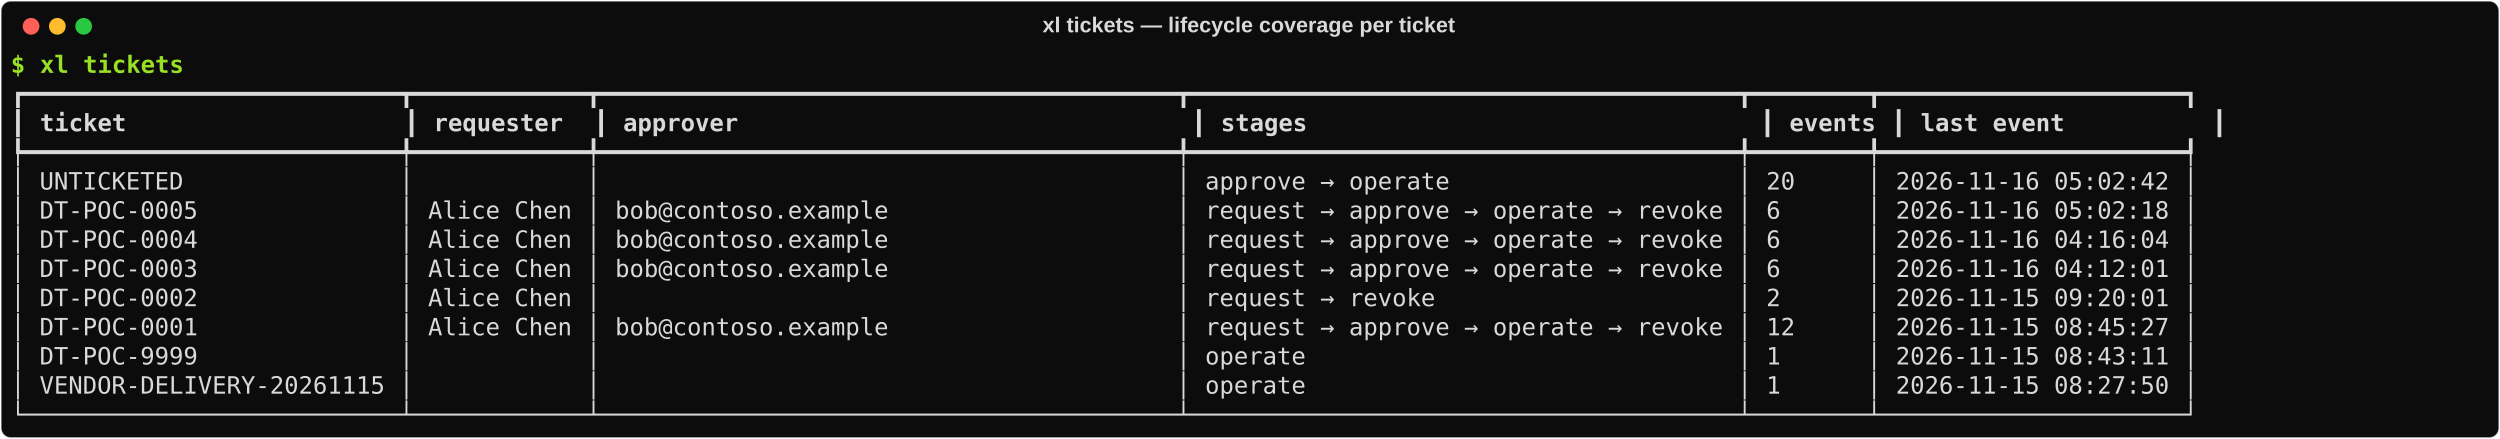
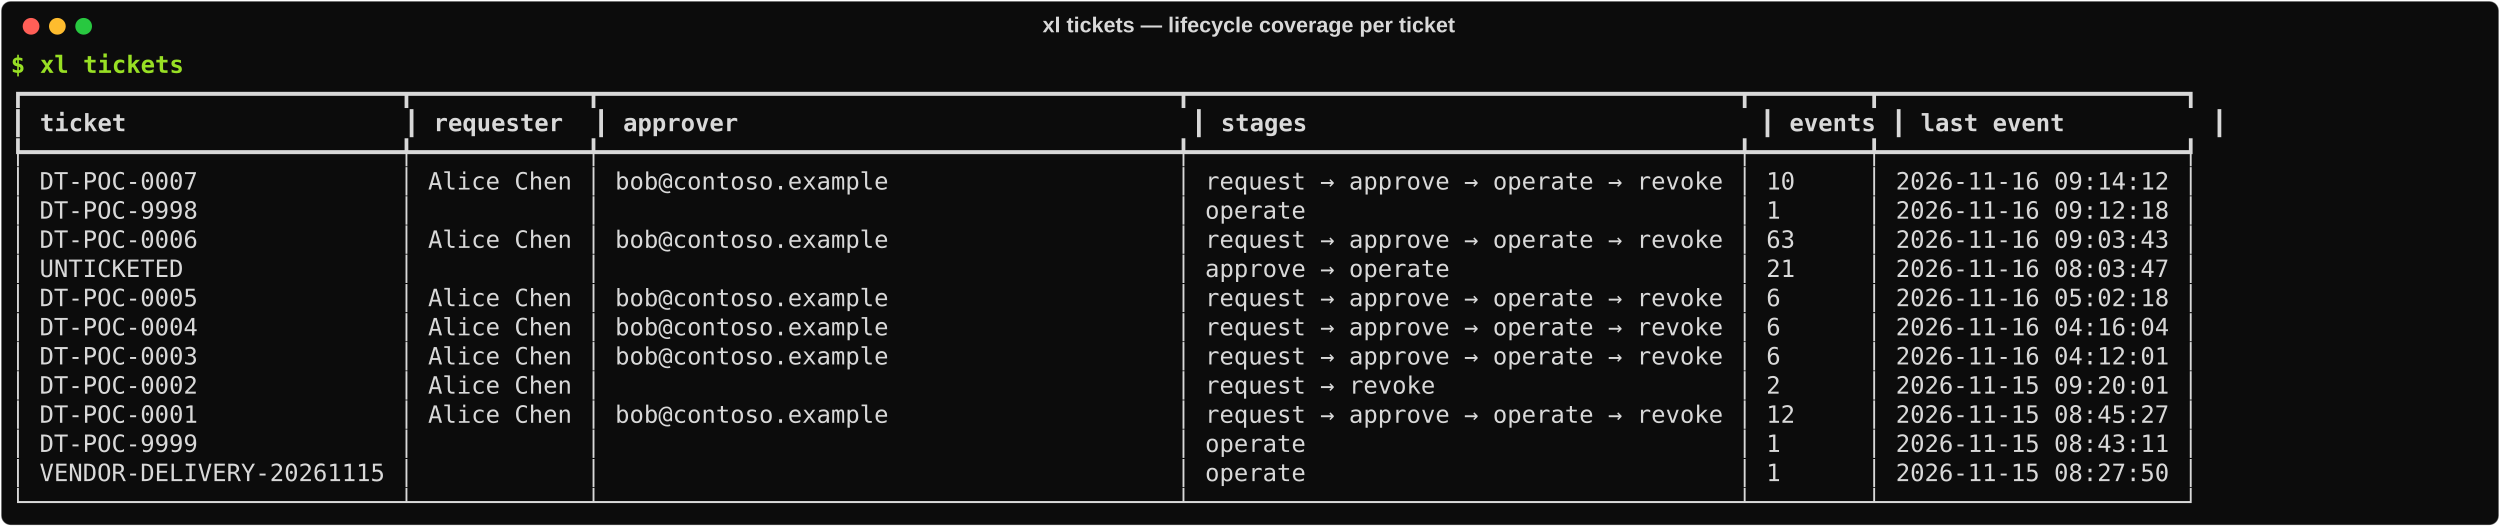
- <svg xmlns="http://www.w3.org/2000/svg" class="rich-terminal" viewBox="0 0 2092 367.2">
+ <svg xmlns="http://www.w3.org/2000/svg" class="rich-terminal" viewBox="0 0 2092 440.4">
  <style>

    @font-face {
        font-family: "Fira Code";
        src: local("FiraCode-Regular"),
                url("https://cdnjs.cloudflare.com/ajax/libs/firacode/6.2.0/woff2/FiraCode-Regular.woff2") format("woff2"),
                url("https://cdnjs.cloudflare.com/ajax/libs/firacode/6.2.0/woff/FiraCode-Regular.woff") format("woff");
        font-style: normal;
        font-weight: 400;
    }
    @font-face {
        font-family: "Fira Code";
        src: local("FiraCode-Bold"),
                url("https://cdnjs.cloudflare.com/ajax/libs/firacode/6.2.0/woff2/FiraCode-Bold.woff2") format("woff2"),
                url("https://cdnjs.cloudflare.com/ajax/libs/firacode/6.2.0/woff/FiraCode-Bold.woff") format("woff");
        font-style: bold;
        font-weight: 700;
    }

-     .terminal-3896298064-matrix {
+     .terminal-1958182308-matrix {
        font-family: Fira Code, monospace;
        font-size: 20px;
        line-height: 24.4px;
        font-variant-east-asian: full-width;
    }

-     .terminal-3896298064-title {
+     .terminal-1958182308-title {
        font-size: 18px;
        font-weight: bold;
        font-family: arial;
    }

-     .terminal-3896298064-r1 { fill: #98e024;font-weight: bold }
- .terminal-3896298064-r2 { fill: #d9d9d9 }
- .terminal-3896298064-r3 { fill: #d9d9d9;font-weight: bold }
+     .terminal-1958182308-r1 { fill: #98e024;font-weight: bold }
+ .terminal-1958182308-r2 { fill: #d9d9d9 }
+ .terminal-1958182308-r3 { fill: #d9d9d9;font-weight: bold }
    </style>
  <defs>
-     <clipPath id="terminal-3896298064-clip-terminal">
-       <rect x="0" y="0" width="2073.0" height="316.2" />
+     <clipPath id="terminal-1958182308-clip-terminal">
+       <rect x="0" y="0" width="2073.0" height="389.4" />
    </clipPath>
-     <clipPath id="terminal-3896298064-line-0">
+     <clipPath id="terminal-1958182308-line-0">
      <rect x="0" y="1.5" width="2074" height="24.65" />
    </clipPath>
-     <clipPath id="terminal-3896298064-line-1">
+     <clipPath id="terminal-1958182308-line-1">
      <rect x="0" y="25.9" width="2074" height="24.65" />
    </clipPath>
-     <clipPath id="terminal-3896298064-line-2">
+     <clipPath id="terminal-1958182308-line-2">
      <rect x="0" y="50.3" width="2074" height="24.65" />
    </clipPath>
-     <clipPath id="terminal-3896298064-line-3">
+     <clipPath id="terminal-1958182308-line-3">
      <rect x="0" y="74.7" width="2074" height="24.65" />
    </clipPath>
-     <clipPath id="terminal-3896298064-line-4">
+     <clipPath id="terminal-1958182308-line-4">
      <rect x="0" y="99.1" width="2074" height="24.65" />
    </clipPath>
-     <clipPath id="terminal-3896298064-line-5">
+     <clipPath id="terminal-1958182308-line-5">
      <rect x="0" y="123.5" width="2074" height="24.65" />
    </clipPath>
-     <clipPath id="terminal-3896298064-line-6">
+     <clipPath id="terminal-1958182308-line-6">
      <rect x="0" y="147.9" width="2074" height="24.65" />
    </clipPath>
-     <clipPath id="terminal-3896298064-line-7">
+     <clipPath id="terminal-1958182308-line-7">
      <rect x="0" y="172.3" width="2074" height="24.65" />
    </clipPath>
-     <clipPath id="terminal-3896298064-line-8">
+     <clipPath id="terminal-1958182308-line-8">
      <rect x="0" y="196.7" width="2074" height="24.65" />
    </clipPath>
-     <clipPath id="terminal-3896298064-line-9">
+     <clipPath id="terminal-1958182308-line-9">
      <rect x="0" y="221.1" width="2074" height="24.65" />
    </clipPath>
-     <clipPath id="terminal-3896298064-line-10">
+     <clipPath id="terminal-1958182308-line-10">
      <rect x="0" y="245.5" width="2074" height="24.65" />
    </clipPath>
-     <clipPath id="terminal-3896298064-line-11">
+     <clipPath id="terminal-1958182308-line-11">
      <rect x="0" y="269.9" width="2074" height="24.65" />
    </clipPath>
+     <clipPath id="terminal-1958182308-line-12">
+       <rect x="0" y="294.3" width="2074" height="24.65" />
+     </clipPath>
+     <clipPath id="terminal-1958182308-line-13">
+       <rect x="0" y="318.7" width="2074" height="24.65" />
+     </clipPath>
+     <clipPath id="terminal-1958182308-line-14">
+       <rect x="0" y="343.1" width="2074" height="24.65" />
+     </clipPath>
  </defs>
-   <rect fill="#0c0c0c" stroke="rgba(255,255,255,0.35)" stroke-width="1" x="1" y="1" width="2090" height="365.2" rx="8" />
-   <text class="terminal-3896298064-title" fill="#d9d9d9" text-anchor="middle" x="1045" y="27">xl tickets — lifecycle coverage per ticket</text>
+   <rect fill="#0c0c0c" stroke="rgba(255,255,255,0.35)" stroke-width="1" x="1" y="1" width="2090" height="438.4" rx="8" />
+   <text class="terminal-1958182308-title" fill="#d9d9d9" text-anchor="middle" x="1045" y="27">xl tickets — lifecycle coverage per ticket</text>
  <g transform="translate(26,22)">
    <circle cx="0" cy="0" r="7" fill="#ff5f57" />
    <circle cx="22" cy="0" r="7" fill="#febc2e" />
    <circle cx="44" cy="0" r="7" fill="#28c840" />
  </g>
-   <g transform="translate(9, 41)" clip-path="url(#terminal-3896298064-clip-terminal)">
-     <g class="terminal-3896298064-matrix">
-       <text class="terminal-3896298064-r1" x="0" y="20" textLength="24.4" clip-path="url(#terminal-3896298064-line-0)">$ </text>
-       <text class="terminal-3896298064-r1" x="24.4" y="20" textLength="122" clip-path="url(#terminal-3896298064-line-0)">xl tickets</text>
-       <text class="terminal-3896298064-r2" x="2074" y="20" textLength="12.2" clip-path="url(#terminal-3896298064-line-0)">
+   <g transform="translate(9, 41)" clip-path="url(#terminal-1958182308-clip-terminal)">
+     <g class="terminal-1958182308-matrix">
+       <text class="terminal-1958182308-r1" x="0" y="20" textLength="24.4" clip-path="url(#terminal-1958182308-line-0)">$ </text>
+       <text class="terminal-1958182308-r1" x="24.4" y="20" textLength="122" clip-path="url(#terminal-1958182308-line-0)">xl tickets</text>
+       <text class="terminal-1958182308-r2" x="2074" y="20" textLength="12.2" clip-path="url(#terminal-1958182308-line-0)">
</text>
-       <text class="terminal-3896298064-r2" x="0" y="44.4" textLength="1854.4" clip-path="url(#terminal-3896298064-line-1)">┏━━━━━━━━━━━━━━━━━━━━━━━━━━┳━━━━━━━━━━━━┳━━━━━━━━━━━━━━━━━━━━━━━━━━━━━━━━━━━━━━━━┳━━━━━━━━━━━━━━━━━━━━━━━━━━━━━━━━━━━━━━┳━━━━━━━━┳━━━━━━━━━━━━━━━━━━━━━┓</text>
-       <text class="terminal-3896298064-r2" x="2074" y="44.4" textLength="12.2" clip-path="url(#terminal-3896298064-line-1)">
+       <text class="terminal-1958182308-r2" x="0" y="44.4" textLength="1854.4" clip-path="url(#terminal-1958182308-line-1)">┏━━━━━━━━━━━━━━━━━━━━━━━━━━┳━━━━━━━━━━━━┳━━━━━━━━━━━━━━━━━━━━━━━━━━━━━━━━━━━━━━━━┳━━━━━━━━━━━━━━━━━━━━━━━━━━━━━━━━━━━━━━┳━━━━━━━━┳━━━━━━━━━━━━━━━━━━━━━┓</text>
+       <text class="terminal-1958182308-r2" x="2074" y="44.4" textLength="12.2" clip-path="url(#terminal-1958182308-line-1)">
</text>
-       <text class="terminal-3896298064-r2" x="0" y="68.8" textLength="12.2" clip-path="url(#terminal-3896298064-line-2)">┃</text>
-       <text class="terminal-3896298064-r3" x="24.4" y="68.8" textLength="292.8" clip-path="url(#terminal-3896298064-line-2)">ticket                  </text>
-       <text class="terminal-3896298064-r2" x="329.4" y="68.8" textLength="12.2" clip-path="url(#terminal-3896298064-line-2)">┃</text>
-       <text class="terminal-3896298064-r3" x="353.8" y="68.8" textLength="122" clip-path="url(#terminal-3896298064-line-2)">requester </text>
-       <text class="terminal-3896298064-r2" x="488" y="68.8" textLength="12.2" clip-path="url(#terminal-3896298064-line-2)">┃</text>
-       <text class="terminal-3896298064-r3" x="512.4" y="68.8" textLength="463.6" clip-path="url(#terminal-3896298064-line-2)">approver                              </text>
-       <text class="terminal-3896298064-r2" x="988.2" y="68.8" textLength="12.2" clip-path="url(#terminal-3896298064-line-2)">┃</text>
-       <text class="terminal-3896298064-r3" x="1012.6" y="68.8" textLength="439.2" clip-path="url(#terminal-3896298064-line-2)">stages                              </text>
-       <text class="terminal-3896298064-r2" x="1464" y="68.8" textLength="12.2" clip-path="url(#terminal-3896298064-line-2)">┃</text>
-       <text class="terminal-3896298064-r3" x="1488.4" y="68.8" textLength="73.2" clip-path="url(#terminal-3896298064-line-2)">events</text>
-       <text class="terminal-3896298064-r2" x="1573.8" y="68.8" textLength="12.2" clip-path="url(#terminal-3896298064-line-2)">┃</text>
-       <text class="terminal-3896298064-r3" x="1598.2" y="68.8" textLength="231.8" clip-path="url(#terminal-3896298064-line-2)">last event         </text>
-       <text class="terminal-3896298064-r2" x="1842.2" y="68.8" textLength="12.2" clip-path="url(#terminal-3896298064-line-2)">┃</text>
-       <text class="terminal-3896298064-r2" x="2074" y="68.8" textLength="12.2" clip-path="url(#terminal-3896298064-line-2)">
+       <text class="terminal-1958182308-r2" x="0" y="68.8" textLength="12.2" clip-path="url(#terminal-1958182308-line-2)">┃</text>
+       <text class="terminal-1958182308-r3" x="24.4" y="68.8" textLength="292.8" clip-path="url(#terminal-1958182308-line-2)">ticket                  </text>
+       <text class="terminal-1958182308-r2" x="329.4" y="68.8" textLength="12.2" clip-path="url(#terminal-1958182308-line-2)">┃</text>
+       <text class="terminal-1958182308-r3" x="353.8" y="68.8" textLength="122" clip-path="url(#terminal-1958182308-line-2)">requester </text>
+       <text class="terminal-1958182308-r2" x="488" y="68.8" textLength="12.2" clip-path="url(#terminal-1958182308-line-2)">┃</text>
+       <text class="terminal-1958182308-r3" x="512.4" y="68.8" textLength="463.6" clip-path="url(#terminal-1958182308-line-2)">approver                              </text>
+       <text class="terminal-1958182308-r2" x="988.2" y="68.8" textLength="12.2" clip-path="url(#terminal-1958182308-line-2)">┃</text>
+       <text class="terminal-1958182308-r3" x="1012.6" y="68.8" textLength="439.2" clip-path="url(#terminal-1958182308-line-2)">stages                              </text>
+       <text class="terminal-1958182308-r2" x="1464" y="68.8" textLength="12.2" clip-path="url(#terminal-1958182308-line-2)">┃</text>
+       <text class="terminal-1958182308-r3" x="1488.4" y="68.8" textLength="73.2" clip-path="url(#terminal-1958182308-line-2)">events</text>
+       <text class="terminal-1958182308-r2" x="1573.8" y="68.8" textLength="12.2" clip-path="url(#terminal-1958182308-line-2)">┃</text>
+       <text class="terminal-1958182308-r3" x="1598.2" y="68.8" textLength="231.8" clip-path="url(#terminal-1958182308-line-2)">last event         </text>
+       <text class="terminal-1958182308-r2" x="1842.2" y="68.8" textLength="12.2" clip-path="url(#terminal-1958182308-line-2)">┃</text>
+       <text class="terminal-1958182308-r2" x="2074" y="68.8" textLength="12.2" clip-path="url(#terminal-1958182308-line-2)">
</text>
-       <text class="terminal-3896298064-r2" x="0" y="93.2" textLength="1854.4" clip-path="url(#terminal-3896298064-line-3)">┡━━━━━━━━━━━━━━━━━━━━━━━━━━╇━━━━━━━━━━━━╇━━━━━━━━━━━━━━━━━━━━━━━━━━━━━━━━━━━━━━━━╇━━━━━━━━━━━━━━━━━━━━━━━━━━━━━━━━━━━━━━╇━━━━━━━━╇━━━━━━━━━━━━━━━━━━━━━┩</text>
-       <text class="terminal-3896298064-r2" x="2074" y="93.2" textLength="12.2" clip-path="url(#terminal-3896298064-line-3)">
+       <text class="terminal-1958182308-r2" x="0" y="93.2" textLength="1854.4" clip-path="url(#terminal-1958182308-line-3)">┡━━━━━━━━━━━━━━━━━━━━━━━━━━╇━━━━━━━━━━━━╇━━━━━━━━━━━━━━━━━━━━━━━━━━━━━━━━━━━━━━━━╇━━━━━━━━━━━━━━━━━━━━━━━━━━━━━━━━━━━━━━╇━━━━━━━━╇━━━━━━━━━━━━━━━━━━━━━┩</text>
+       <text class="terminal-1958182308-r2" x="2074" y="93.2" textLength="12.2" clip-path="url(#terminal-1958182308-line-3)">
</text>
-       <text class="terminal-3896298064-r2" x="0" y="117.6" textLength="1854.4" clip-path="url(#terminal-3896298064-line-4)">│ UNTICKETED               │            │                                        │ approve → operate                    │ 20     │ 2026-11-16 05:02:42 │</text>
-       <text class="terminal-3896298064-r2" x="2074" y="117.6" textLength="12.2" clip-path="url(#terminal-3896298064-line-4)">
+       <text class="terminal-1958182308-r2" x="0" y="117.6" textLength="1854.4" clip-path="url(#terminal-1958182308-line-4)">│ DT-POC-0007              │ Alice Chen │ bob@contoso.example                    │ request → approve → operate → revoke │ 10     │ 2026-11-16 09:14:12 │</text>
+       <text class="terminal-1958182308-r2" x="2074" y="117.6" textLength="12.2" clip-path="url(#terminal-1958182308-line-4)">
</text>
-       <text class="terminal-3896298064-r2" x="0" y="142" textLength="1854.4" clip-path="url(#terminal-3896298064-line-5)">│ DT-POC-0005              │ Alice Chen │ bob@contoso.example                    │ request → approve → operate → revoke │ 6      │ 2026-11-16 05:02:18 │</text>
-       <text class="terminal-3896298064-r2" x="2074" y="142" textLength="12.2" clip-path="url(#terminal-3896298064-line-5)">
+       <text class="terminal-1958182308-r2" x="0" y="142" textLength="1854.4" clip-path="url(#terminal-1958182308-line-5)">│ DT-POC-9998              │            │                                        │ operate                              │ 1      │ 2026-11-16 09:12:18 │</text>
+       <text class="terminal-1958182308-r2" x="2074" y="142" textLength="12.2" clip-path="url(#terminal-1958182308-line-5)">
</text>
-       <text class="terminal-3896298064-r2" x="0" y="166.4" textLength="1854.4" clip-path="url(#terminal-3896298064-line-6)">│ DT-POC-0004              │ Alice Chen │ bob@contoso.example                    │ request → approve → operate → revoke │ 6      │ 2026-11-16 04:16:04 │</text>
-       <text class="terminal-3896298064-r2" x="2074" y="166.4" textLength="12.2" clip-path="url(#terminal-3896298064-line-6)">
+       <text class="terminal-1958182308-r2" x="0" y="166.4" textLength="1854.4" clip-path="url(#terminal-1958182308-line-6)">│ DT-POC-0006              │ Alice Chen │ bob@contoso.example                    │ request → approve → operate → revoke │ 63     │ 2026-11-16 09:03:43 │</text>
+       <text class="terminal-1958182308-r2" x="2074" y="166.4" textLength="12.2" clip-path="url(#terminal-1958182308-line-6)">
</text>
-       <text class="terminal-3896298064-r2" x="0" y="190.8" textLength="1854.4" clip-path="url(#terminal-3896298064-line-7)">│ DT-POC-0003              │ Alice Chen │ bob@contoso.example                    │ request → approve → operate → revoke │ 6      │ 2026-11-16 04:12:01 │</text>
-       <text class="terminal-3896298064-r2" x="2074" y="190.8" textLength="12.2" clip-path="url(#terminal-3896298064-line-7)">
+       <text class="terminal-1958182308-r2" x="0" y="190.8" textLength="1854.4" clip-path="url(#terminal-1958182308-line-7)">│ UNTICKETED               │            │                                        │ approve → operate                    │ 21     │ 2026-11-16 08:03:47 │</text>
+       <text class="terminal-1958182308-r2" x="2074" y="190.8" textLength="12.2" clip-path="url(#terminal-1958182308-line-7)">
</text>
-       <text class="terminal-3896298064-r2" x="0" y="215.2" textLength="1854.4" clip-path="url(#terminal-3896298064-line-8)">│ DT-POC-0002              │ Alice Chen │                                        │ request → revoke                     │ 2      │ 2026-11-15 09:20:01 │</text>
-       <text class="terminal-3896298064-r2" x="2074" y="215.2" textLength="12.2" clip-path="url(#terminal-3896298064-line-8)">
+       <text class="terminal-1958182308-r2" x="0" y="215.2" textLength="1854.4" clip-path="url(#terminal-1958182308-line-8)">│ DT-POC-0005              │ Alice Chen │ bob@contoso.example                    │ request → approve → operate → revoke │ 6      │ 2026-11-16 05:02:18 │</text>
+       <text class="terminal-1958182308-r2" x="2074" y="215.2" textLength="12.2" clip-path="url(#terminal-1958182308-line-8)">
</text>
-       <text class="terminal-3896298064-r2" x="0" y="239.6" textLength="1854.4" clip-path="url(#terminal-3896298064-line-9)">│ DT-POC-0001              │ Alice Chen │ bob@contoso.example                    │ request → approve → operate → revoke │ 12     │ 2026-11-15 08:45:27 │</text>
-       <text class="terminal-3896298064-r2" x="2074" y="239.6" textLength="12.2" clip-path="url(#terminal-3896298064-line-9)">
+       <text class="terminal-1958182308-r2" x="0" y="239.6" textLength="1854.4" clip-path="url(#terminal-1958182308-line-9)">│ DT-POC-0004              │ Alice Chen │ bob@contoso.example                    │ request → approve → operate → revoke │ 6      │ 2026-11-16 04:16:04 │</text>
+       <text class="terminal-1958182308-r2" x="2074" y="239.6" textLength="12.2" clip-path="url(#terminal-1958182308-line-9)">
</text>
-       <text class="terminal-3896298064-r2" x="0" y="264" textLength="1854.4" clip-path="url(#terminal-3896298064-line-10)">│ DT-POC-9999              │            │                                        │ operate                              │ 1      │ 2026-11-15 08:43:11 │</text>
-       <text class="terminal-3896298064-r2" x="2074" y="264" textLength="12.2" clip-path="url(#terminal-3896298064-line-10)">
+       <text class="terminal-1958182308-r2" x="0" y="264" textLength="1854.4" clip-path="url(#terminal-1958182308-line-10)">│ DT-POC-0003              │ Alice Chen │ bob@contoso.example                    │ request → approve → operate → revoke │ 6      │ 2026-11-16 04:12:01 │</text>
+       <text class="terminal-1958182308-r2" x="2074" y="264" textLength="12.2" clip-path="url(#terminal-1958182308-line-10)">
</text>
-       <text class="terminal-3896298064-r2" x="0" y="288.4" textLength="1854.4" clip-path="url(#terminal-3896298064-line-11)">│ VENDOR-DELIVERY-20261115 │            │                                        │ operate                              │ 1      │ 2026-11-15 08:27:50 │</text>
-       <text class="terminal-3896298064-r2" x="2074" y="288.4" textLength="12.2" clip-path="url(#terminal-3896298064-line-11)">
+       <text class="terminal-1958182308-r2" x="0" y="288.4" textLength="1854.4" clip-path="url(#terminal-1958182308-line-11)">│ DT-POC-0002              │ Alice Chen │                                        │ request → revoke                     │ 2      │ 2026-11-15 09:20:01 │</text>
+       <text class="terminal-1958182308-r2" x="2074" y="288.4" textLength="12.2" clip-path="url(#terminal-1958182308-line-11)">
</text>
-       <text class="terminal-3896298064-r2" x="0" y="312.8" textLength="1854.4" clip-path="url(#terminal-3896298064-line-12)">└──────────────────────────┴────────────┴────────────────────────────────────────┴──────────────────────────────────────┴────────┴─────────────────────┘</text>
-       <text class="terminal-3896298064-r2" x="2074" y="312.8" textLength="12.2" clip-path="url(#terminal-3896298064-line-12)">
+       <text class="terminal-1958182308-r2" x="0" y="312.8" textLength="1854.4" clip-path="url(#terminal-1958182308-line-12)">│ DT-POC-0001              │ Alice Chen │ bob@contoso.example                    │ request → approve → operate → revoke │ 12     │ 2026-11-15 08:45:27 │</text>
+       <text class="terminal-1958182308-r2" x="2074" y="312.8" textLength="12.2" clip-path="url(#terminal-1958182308-line-12)">
+ </text>
+       <text class="terminal-1958182308-r2" x="0" y="337.2" textLength="1854.4" clip-path="url(#terminal-1958182308-line-13)">│ DT-POC-9999              │            │                                        │ operate                              │ 1      │ 2026-11-15 08:43:11 │</text>
+       <text class="terminal-1958182308-r2" x="2074" y="337.2" textLength="12.2" clip-path="url(#terminal-1958182308-line-13)">
+ </text>
+       <text class="terminal-1958182308-r2" x="0" y="361.6" textLength="1854.4" clip-path="url(#terminal-1958182308-line-14)">│ VENDOR-DELIVERY-20261115 │            │                                        │ operate                              │ 1      │ 2026-11-15 08:27:50 │</text>
+       <text class="terminal-1958182308-r2" x="2074" y="361.6" textLength="12.2" clip-path="url(#terminal-1958182308-line-14)">
+ </text>
+       <text class="terminal-1958182308-r2" x="0" y="386" textLength="1854.4" clip-path="url(#terminal-1958182308-line-15)">└──────────────────────────┴────────────┴────────────────────────────────────────┴──────────────────────────────────────┴────────┴─────────────────────┘</text>
+       <text class="terminal-1958182308-r2" x="2074" y="386" textLength="12.2" clip-path="url(#terminal-1958182308-line-15)">
</text>
    </g>
  </g>
</svg>
